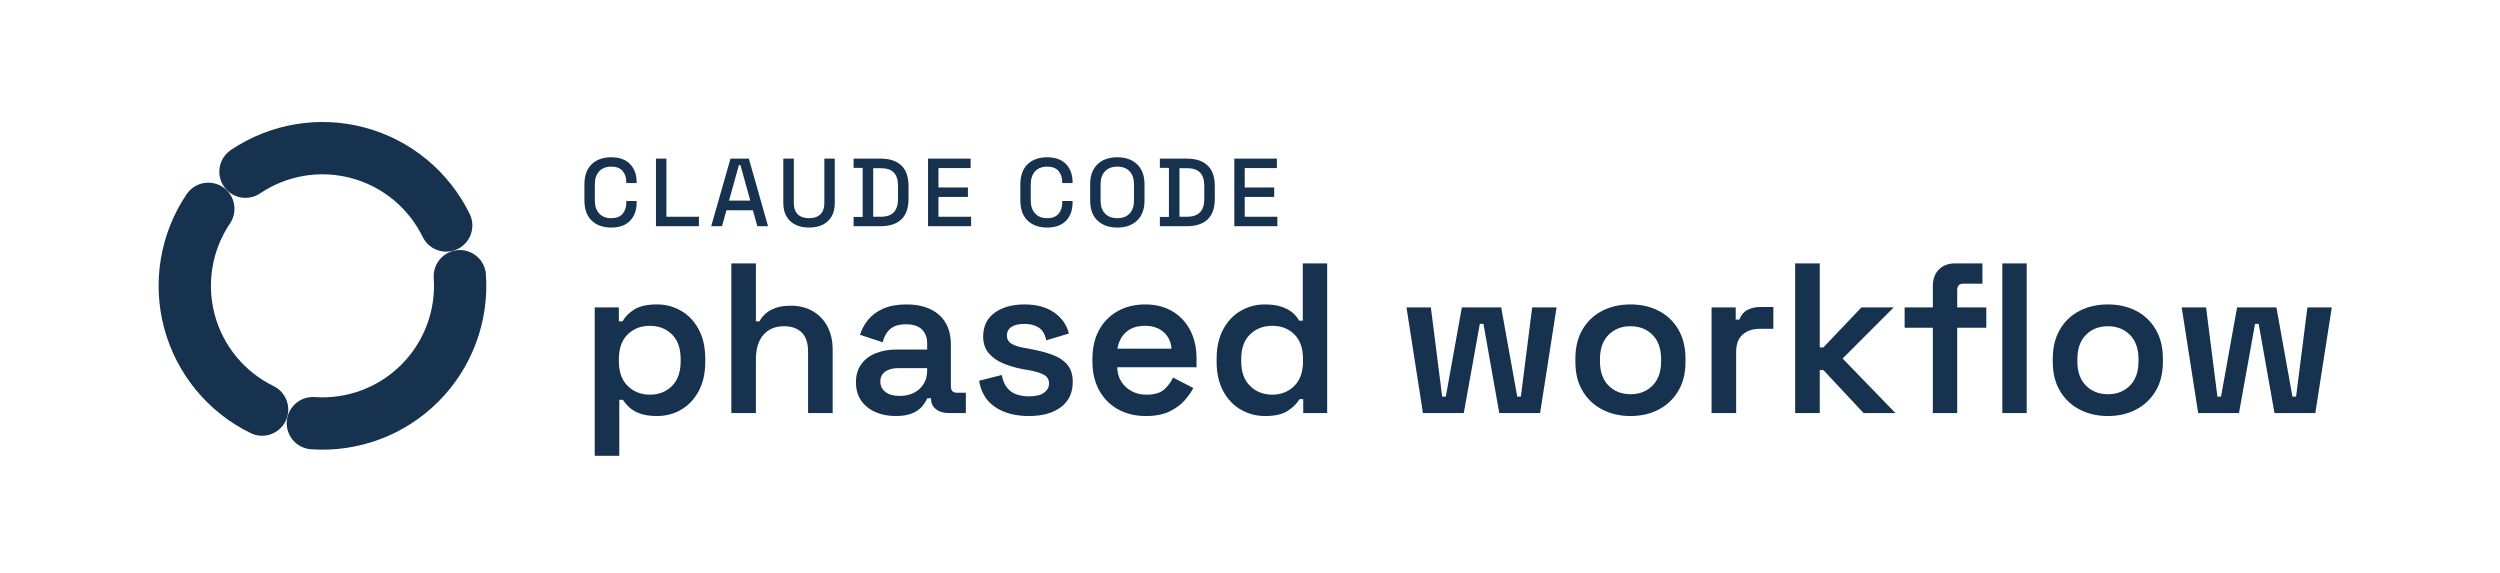
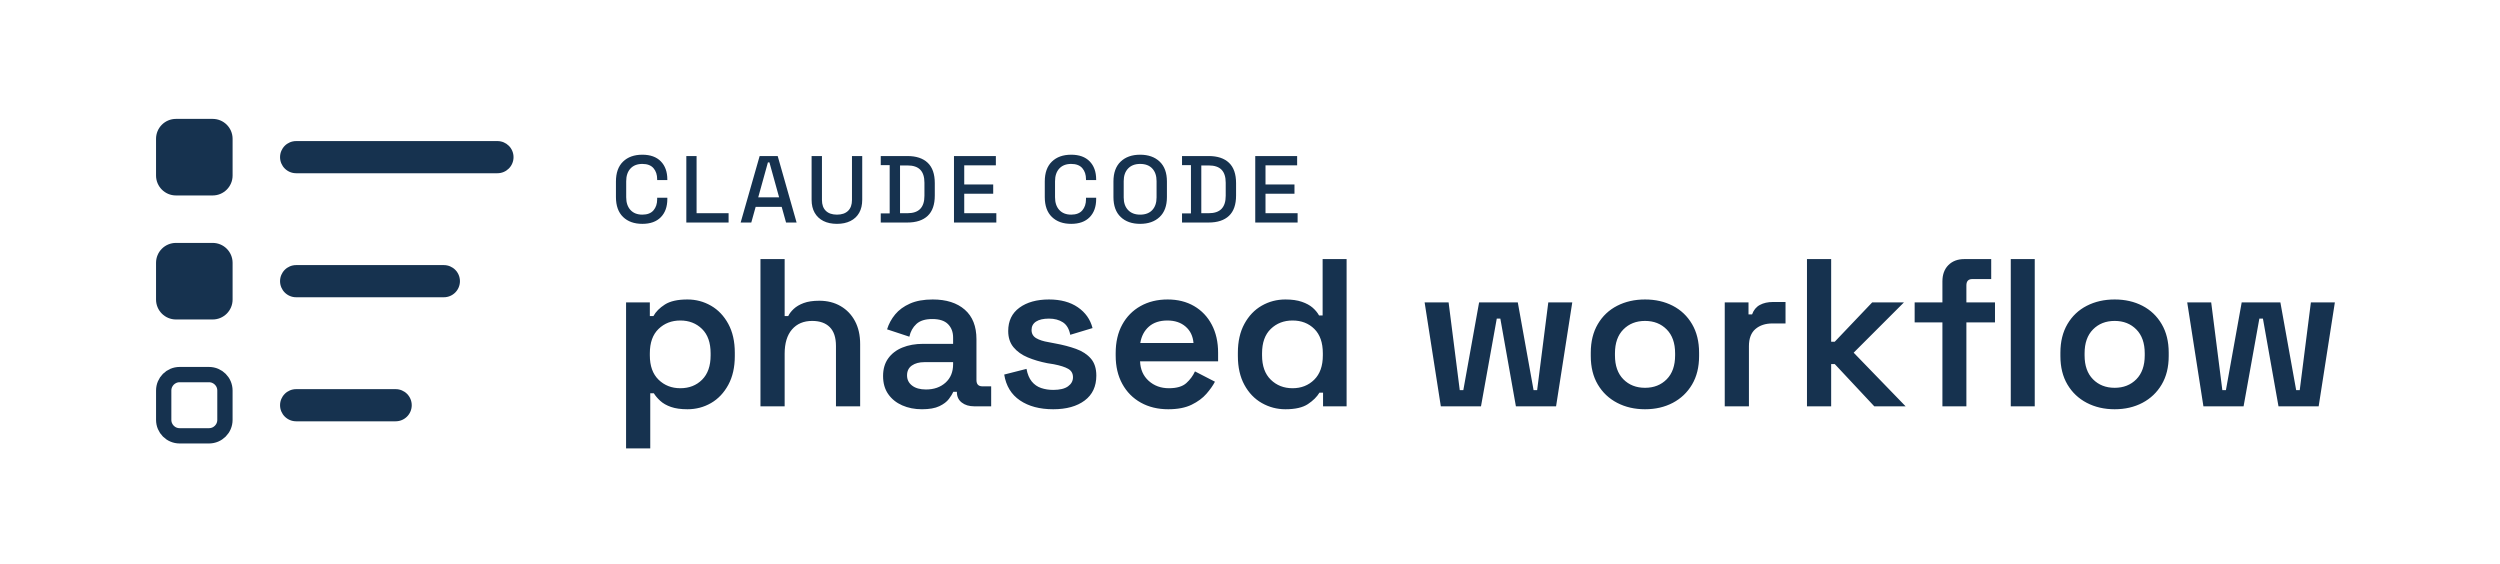
- <svg xmlns="http://www.w3.org/2000/svg" viewBox="0 0 725 166" width="725" height="166">
-   <path d="M 71.19 49.79 A 39.93 39.93 0 0 1 129.40 65.39" fill="none" stroke="#16324F" stroke-width="15.17" stroke-linecap="round" />
-   <path d="M 133.35 80.10 A 39.93 39.93 0 0 1 90.73 122.72" fill="none" stroke="#16324F" stroke-width="15.17" stroke-linecap="round" />
-   <path d="M 76.01 118.78 A 39.93 39.93 0 0 1 60.41 60.56" fill="none" stroke="#16324F" stroke-width="15.17" stroke-linecap="round" />
-   <g transform="translate(167.94 65.60) scale(0.28)">
+ <svg xmlns="http://www.w3.org/2000/svg" viewBox="0 0 737 166" width="737" height="166">
+   <g transform="translate(46.00 35.05)">
+     <rect x="0" y="0.00" width="22.57" height="22.57" rx="5.87" fill="#16324F" />
+     <rect x="36.56" y="6.54" width="68.83" height="9.48" rx="4.74" fill="#16324F" />
+     <rect x="0" y="36.56" width="22.57" height="22.57" rx="5.87" fill="#16324F" />
+     <rect x="36.56" y="43.10" width="53.03" height="9.48" rx="4.74" fill="#16324F" />
+     <rect x="2.26" y="75.38" width="18.05" height="18.05" rx="4.69" fill="none" stroke="#16324F" stroke-width="4.51" />
+     <rect x="36.56" y="79.67" width="38.82" height="9.48" rx="4.74" fill="#16324F" />
+   </g>
+   <g transform="translate(180.04 65.60) scale(0.28)">
    <path d="M33.3 1.4Q20.5 1.4 13.0 -5.85Q5.5 -13.1 5.5 -26.8V-43.2Q5.5 -56.9 13.0 -64.15Q20.5 -71.4 33.3 -71.4Q45.9 -71.4 52.75 -64.4Q59.6 -57.4 59.6 -45.3V-44.7H48.9V-45.6Q48.9 -52.7 45.05 -57.2Q41.2 -61.7 33.3 -61.7Q25.3 -61.7 20.8 -56.85Q16.3 -52.0 16.3 -43.4V-26.6Q16.3 -18.1 20.8 -13.2Q25.3 -8.3 33.3 -8.3Q41.2 -8.3 45.05 -12.85Q48.9 -17.4 48.9 -24.4V-26.1H59.6V-24.7Q59.6 -12.6 52.75 -5.6Q45.9 1.4 33.3 1.4Z M79.6 0.0V-70.0H90.4V-9.8H124.1V0.0Z M136.8 0.0 156.8 -70.0H175.8L195.7 0.0H184.6L180 -16.5H152.6L148 0.0ZM155.3 -26.5H177.3L167.1 -63.3H165.5Z M238.2 1.4Q229.9 1.4 223.95 -1.6Q218 -4.6 214.75 -10.25Q211.5 -15.9 211.5 -24.0V-70.0H222.4V-23.7Q222.4 -16.3 226.5 -12.3Q230.6 -8.3 238.2 -8.3Q245.8 -8.3 249.9 -12.3Q254 -16.3 254 -23.7V-70.0H264.8V-24.0Q264.8 -15.9 261.6 -10.25Q258.4 -4.6 252.4 -1.6Q246.4 1.4 238.2 1.4Z M284.3 0.0V-9.6H293.7V-60.4H284.3V-70.0H312.3Q326.3 -70.0 333.75 -62.9Q341.2 -55.8 341.2 -41.5V-28.4Q341.2 -14.1 333.75 -7.05Q326.3 0.0 312.3 0.0ZM304.6 -9.8H312.4Q321.5 -9.8 325.9 -14.4Q330.3 -19.0 330.3 -28.1V-41.9Q330.3 -51.1 325.9 -55.6Q321.5 -60.1 312.4 -60.1H304.6Z M361.4 0.0V-70.0H405.5V-60.2H372.2V-40.1H402.7V-30.3H372.2V-9.8H406.0V0.0Z M484.8 1.4Q472.0 1.4 464.5 -5.85Q457.0 -13.1 457.0 -26.8V-43.2Q457.0 -56.9 464.5 -64.15Q472.0 -71.4 484.8 -71.4Q497.4 -71.4 504.25 -64.4Q511.1 -57.4 511.1 -45.3V-44.7H500.4V-45.6Q500.4 -52.7 496.55 -57.2Q492.7 -61.7 484.8 -61.7Q476.8 -61.7 472.3 -56.85Q467.8 -52.0 467.8 -43.4V-26.6Q467.8 -18.1 472.3 -13.2Q476.8 -8.3 484.8 -8.3Q492.7 -8.3 496.55 -12.85Q500.4 -17.4 500.4 -24.4V-26.1H511.1V-24.7Q511.1 -12.6 504.25 -5.6Q497.4 1.4 484.8 1.4Z M557.4 1.4Q544.5 1.4 536.9 -5.85Q529.3 -13.1 529.3 -26.8V-43.2Q529.3 -56.9 536.9 -64.15Q544.5 -71.4 557.4 -71.4Q570.3 -71.4 577.95 -64.15Q585.6 -56.9 585.6 -43.2V-26.8Q585.6 -13.1 577.95 -5.85Q570.3 1.4 557.4 1.4ZM557.4 -8.3Q565.7 -8.3 570.2 -13.15Q574.7 -18.0 574.7 -26.4V-43.6Q574.7 -52.0 570.2 -56.85Q565.7 -61.7 557.4 -61.7Q549.3 -61.7 544.7 -56.85Q540.1 -52.0 540.1 -43.6V-26.4Q540.1 -18.0 544.7 -13.15Q549.3 -8.3 557.4 -8.3Z M601.5 0.0V-9.6H610.9V-60.4H601.5V-70.0H629.5Q643.5 -70.0 650.95 -62.9Q658.4 -55.8 658.4 -41.5V-28.4Q658.4 -14.1 650.95 -7.05Q643.5 0.0 629.5 0.0ZM621.8 -9.8H629.6Q638.7 -9.8 643.1 -14.4Q647.5 -19.0 647.5 -28.1V-41.9Q647.5 -51.1 643.1 -55.6Q638.7 -60.1 629.6 -60.1H621.8Z M678.6 0.0V-70.0H722.7V-60.2H689.4V-40.1H719.9V-30.3H689.4V-9.8H723.2V0.0Z" fill="#16324F" />
  </g>
-   <g transform="translate(167.94 119.78) scale(0.62)">
+   <g transform="translate(180.04 119.78) scale(0.62)">
    <path d="M7.3 20.0V-49.4H18.6V-42.9H20.3Q22.0 -46.0 25.75 -48.4Q29.5 -50.8 36.5 -50.8Q42.5 -50.8 47.65 -47.85Q52.8 -44.9 55.9 -39.2Q59.0 -33.5 59.0 -25.5V-23.9Q59.0 -15.9 55.9 -10.2Q52.8 -4.5 47.7 -1.55Q42.6 1.4 36.5 1.4Q31.8 1.4 28.65 0.3Q25.5 -0.8 23.55 -2.6Q21.6 -4.4 20.5 -6.2H18.8V20.0ZM33.1 -8.6Q39.4 -8.6 43.45 -12.65Q47.5 -16.7 47.5 -24.2V-25.2Q47.5 -32.8 43.4 -36.8Q39.3 -40.8 33.1 -40.8Q26.9 -40.8 22.75 -36.8Q18.6 -32.8 18.6 -25.2V-24.2Q18.6 -16.7 22.75 -12.65Q26.9 -8.6 33.1 -8.6Z M71.2 0.0V-70.0H82.7V-42.9H84.4Q85.2 -44.6 87.0 -46.3Q88.8 -48.0 91.75 -49.1Q94.7 -50.2 99.2 -50.2Q104.9 -50.2 109.3 -47.65Q113.7 -45.1 116.15 -40.5Q118.6 -35.9 118.6 -29.6V0.0H107.1V-28.7Q107.1 -34.7 104.15 -37.65Q101.2 -40.6 95.8 -40.6Q89.7 -40.6 86.2 -36.55Q82.7 -32.5 82.7 -25.0V0.0Z M148.0 1.4Q142.8 1.4 138.6 -0.45Q134.4 -2.3 131.95 -5.8Q129.5 -9.3 129.5 -14.4Q129.5 -19.4 131.95 -22.8Q134.4 -26.2 138.7 -27.95Q143.0 -29.7 148.5 -29.7H162.8V-32.7Q162.8 -36.6 160.4 -39.05Q158.0 -41.5 152.9 -41.5Q147.9 -41.5 145.35 -39.15Q142.8 -36.8 142.0 -33.1L131.4 -36.6Q132.6 -40.5 135.25 -43.7Q137.9 -46.9 142.3 -48.85Q146.7 -50.8 153.1 -50.8Q162.8 -50.8 168.35 -45.95Q173.9 -41.1 173.9 -31.9V-12.5Q173.9 -9.5 176.7 -9.5H180.9V0.0H172.8Q169.2 0.0 166.9 -1.8Q164.6 -3.6 164.6 -6.7V-6.9H162.9Q162.3 -5.5 160.8 -3.5Q159.3 -1.5 156.25 -0.05Q153.2 1.4 148.0 1.4ZM149.9 -8.0Q155.6 -8.0 159.2 -11.25Q162.8 -14.5 162.8 -20.0V-21.0H149.2Q145.5 -21.0 143.2 -19.4Q140.9 -17.8 140.9 -14.7Q140.9 -11.7 143.3 -9.85Q145.7 -8.0 149.9 -8.0Z M210.4 1.4Q200.8 1.4 194.6 -2.8Q188.4 -7.0 187.1 -15.1L197.7 -17.8Q198.4 -14.0 200.2 -11.8Q202 -9.6 204.65 -8.7Q207.3 -7.8 210.4 -7.8Q215.1 -7.8 217.45 -9.5Q219.8 -11.2 219.8 -13.8Q219.8 -16.5 217.55 -17.8Q215.3 -19.1 210.7 -20.0L207.6 -20.5Q202.5 -21.5 198.3 -23.25Q194.1 -25.0 191.55 -28.05Q189 -31.1 189 -35.8Q189 -43.0 194.35 -46.9Q199.7 -50.8 208.4 -50.8Q216.7 -50.8 222.1 -47.1Q227.5 -43.4 229.1 -37.2L218.5 -34.0Q217.7 -38.2 215.0 -39.95Q212.3 -41.7 208.4 -41.7Q204.4 -41.7 202.25 -40.3Q200.1 -38.9 200.1 -36.3Q200.1 -33.7 202.3 -32.4Q204.5 -31.1 208.2 -30.5L211.3 -29.9Q216.8 -28.9 221.25 -27.3Q225.7 -25.7 228.3 -22.7Q230.9 -19.7 230.9 -14.6Q230.9 -6.9 225.35 -2.75Q219.8 1.4 210.4 1.4Z M265.1 1.4Q257.7 1.4 252.05 -1.75Q246.4 -4.9 243.25 -10.65Q240.1 -16.4 240.1 -24.1V-25.3Q240.1 -33.1 243.2 -38.8Q246.3 -44.5 251.9 -47.65Q257.5 -50.8 264.8 -50.8Q272.0 -50.8 277.4 -47.65Q282.8 -44.5 285.8 -38.8Q288.8 -33.1 288.8 -25.5V-21.4H251.7Q251.9 -15.6 255.8 -12.1Q259.7 -8.6 265.4 -8.6Q271.0 -8.6 273.7 -11.05Q276.4 -13.5 277.8 -16.6L287.3 -11.7Q285.9 -9.0 283.25 -5.95Q280.6 -2.9 276.2 -0.75Q271.8 1.4 265.1 1.4ZM251.8 -30.1H277.1Q276.7 -35.0 273.35 -37.9Q270.0 -40.8 264.7 -40.8Q259.2 -40.8 255.9 -37.9Q252.6 -35.0 251.8 -30.1Z M320.8 1.4Q314.8 1.4 309.6 -1.55Q304.4 -4.5 301.3 -10.2Q298.2 -15.9 298.2 -23.9V-25.5Q298.2 -33.5 301.3 -39.2Q304.4 -44.9 309.55 -47.85Q314.7 -50.8 320.8 -50.8Q325.4 -50.8 328.6 -49.7Q331.8 -48.6 333.75 -46.9Q335.7 -45.2 336.8 -43.2H338.5V-70.0H349.9V0.0H338.7V-6.5H337.0Q335.2 -3.5 331.5 -1.05Q327.8 1.4 320.8 1.4ZM324.2 -8.6Q330.4 -8.6 334.5 -12.65Q338.6 -16.7 338.6 -24.2V-25.2Q338.6 -32.8 334.55 -36.8Q330.5 -40.8 324.2 -40.8Q318.0 -40.8 313.85 -36.8Q309.7 -32.8 309.7 -25.2V-24.2Q309.7 -16.7 313.85 -12.65Q318.0 -8.6 324.2 -8.6Z M394.7 0.0 387 -49.4H398.4L403.7 -7.7H405.4L412.9 -49.4H431.3L438.8 -7.7H440.5L445.8 -49.4H457.2L449.5 0.0H430.4L423 -41.7H421.3L413.8 0.0Z M491.8 1.4Q484.4 1.4 478.55 -1.65Q472.7 -4.7 469.35 -10.35Q466.0 -16.0 466.0 -23.9V-25.5Q466.0 -33.4 469.35 -39.1Q472.7 -44.8 478.55 -47.8Q484.4 -50.8 491.8 -50.8Q499.2 -50.8 505.0 -47.8Q510.8 -44.8 514.15 -39.1Q517.5 -33.4 517.5 -25.5V-23.9Q517.5 -16.0 514.15 -10.35Q510.8 -4.7 505.0 -1.65Q499.2 1.4 491.8 1.4ZM491.8 -8.8Q498.1 -8.8 502.1 -12.85Q506.1 -16.9 506.1 -24.2V-25.2Q506.1 -32.5 502.1 -36.55Q498.1 -40.6 491.8 -40.6Q485.5 -40.6 481.5 -36.55Q477.5 -32.5 477.5 -25.2V-24.2Q477.5 -16.9 481.5 -12.85Q485.5 -8.8 491.8 -8.8Z M529.7 0.0V-49.4H541.0V-43.7H542.7Q543.8 -46.8 546.4 -48.2Q549.0 -49.6 552.6 -49.6H558.6V-39.4H552.4Q547.4 -39.4 544.3 -36.75Q541.2 -34.1 541.2 -28.6V0.0Z M568.8 0.0V-70.0H580.3V-30.7H582.0L599.8 -49.4H614.9L591.0 -25.5L615.7 0.0H600.8L582.0 -20.1H580.3V0.0Z M633.2 0.0V-39.9H620V-49.4H633.2V-59.4Q633.2 -64.3 636.05 -67.15Q638.9 -70.0 643.6 -70.0H656.4V-60.5H647.4Q644.6 -60.5 644.6 -57.5V-49.4H658.2V-39.9H644.6V0.0ZM665.7 0.0V-70.0H677.1V0.0Z M715.1 1.4Q707.7 1.4 701.85 -1.65Q696 -4.7 692.65 -10.35Q689.3 -16.0 689.3 -23.9V-25.5Q689.3 -33.4 692.65 -39.1Q696 -44.8 701.85 -47.8Q707.7 -50.8 715.1 -50.8Q722.5 -50.8 728.3 -47.8Q734.1 -44.8 737.45 -39.1Q740.8 -33.4 740.8 -25.5V-23.9Q740.8 -16.0 737.45 -10.35Q734.1 -4.7 728.3 -1.65Q722.5 1.4 715.1 1.4ZM715.1 -8.8Q721.4 -8.8 725.4 -12.85Q729.4 -16.9 729.4 -24.2V-25.2Q729.4 -32.5 725.4 -36.55Q721.4 -40.6 715.1 -40.6Q708.8 -40.6 704.8 -36.55Q700.8 -32.5 700.8 -25.2V-24.2Q700.8 -16.9 704.8 -12.85Q708.8 -8.8 715.1 -8.8Z M757.3 0.0 749.6 -49.4H761L766.3 -7.7H768L775.5 -49.4H793.9L801.4 -7.7H803.1L808.4 -49.4H819.8L812.1 0.0H793L785.6 -41.7H783.9L776.4 0.0Z" fill="#16324F" />
  </g>
</svg>
